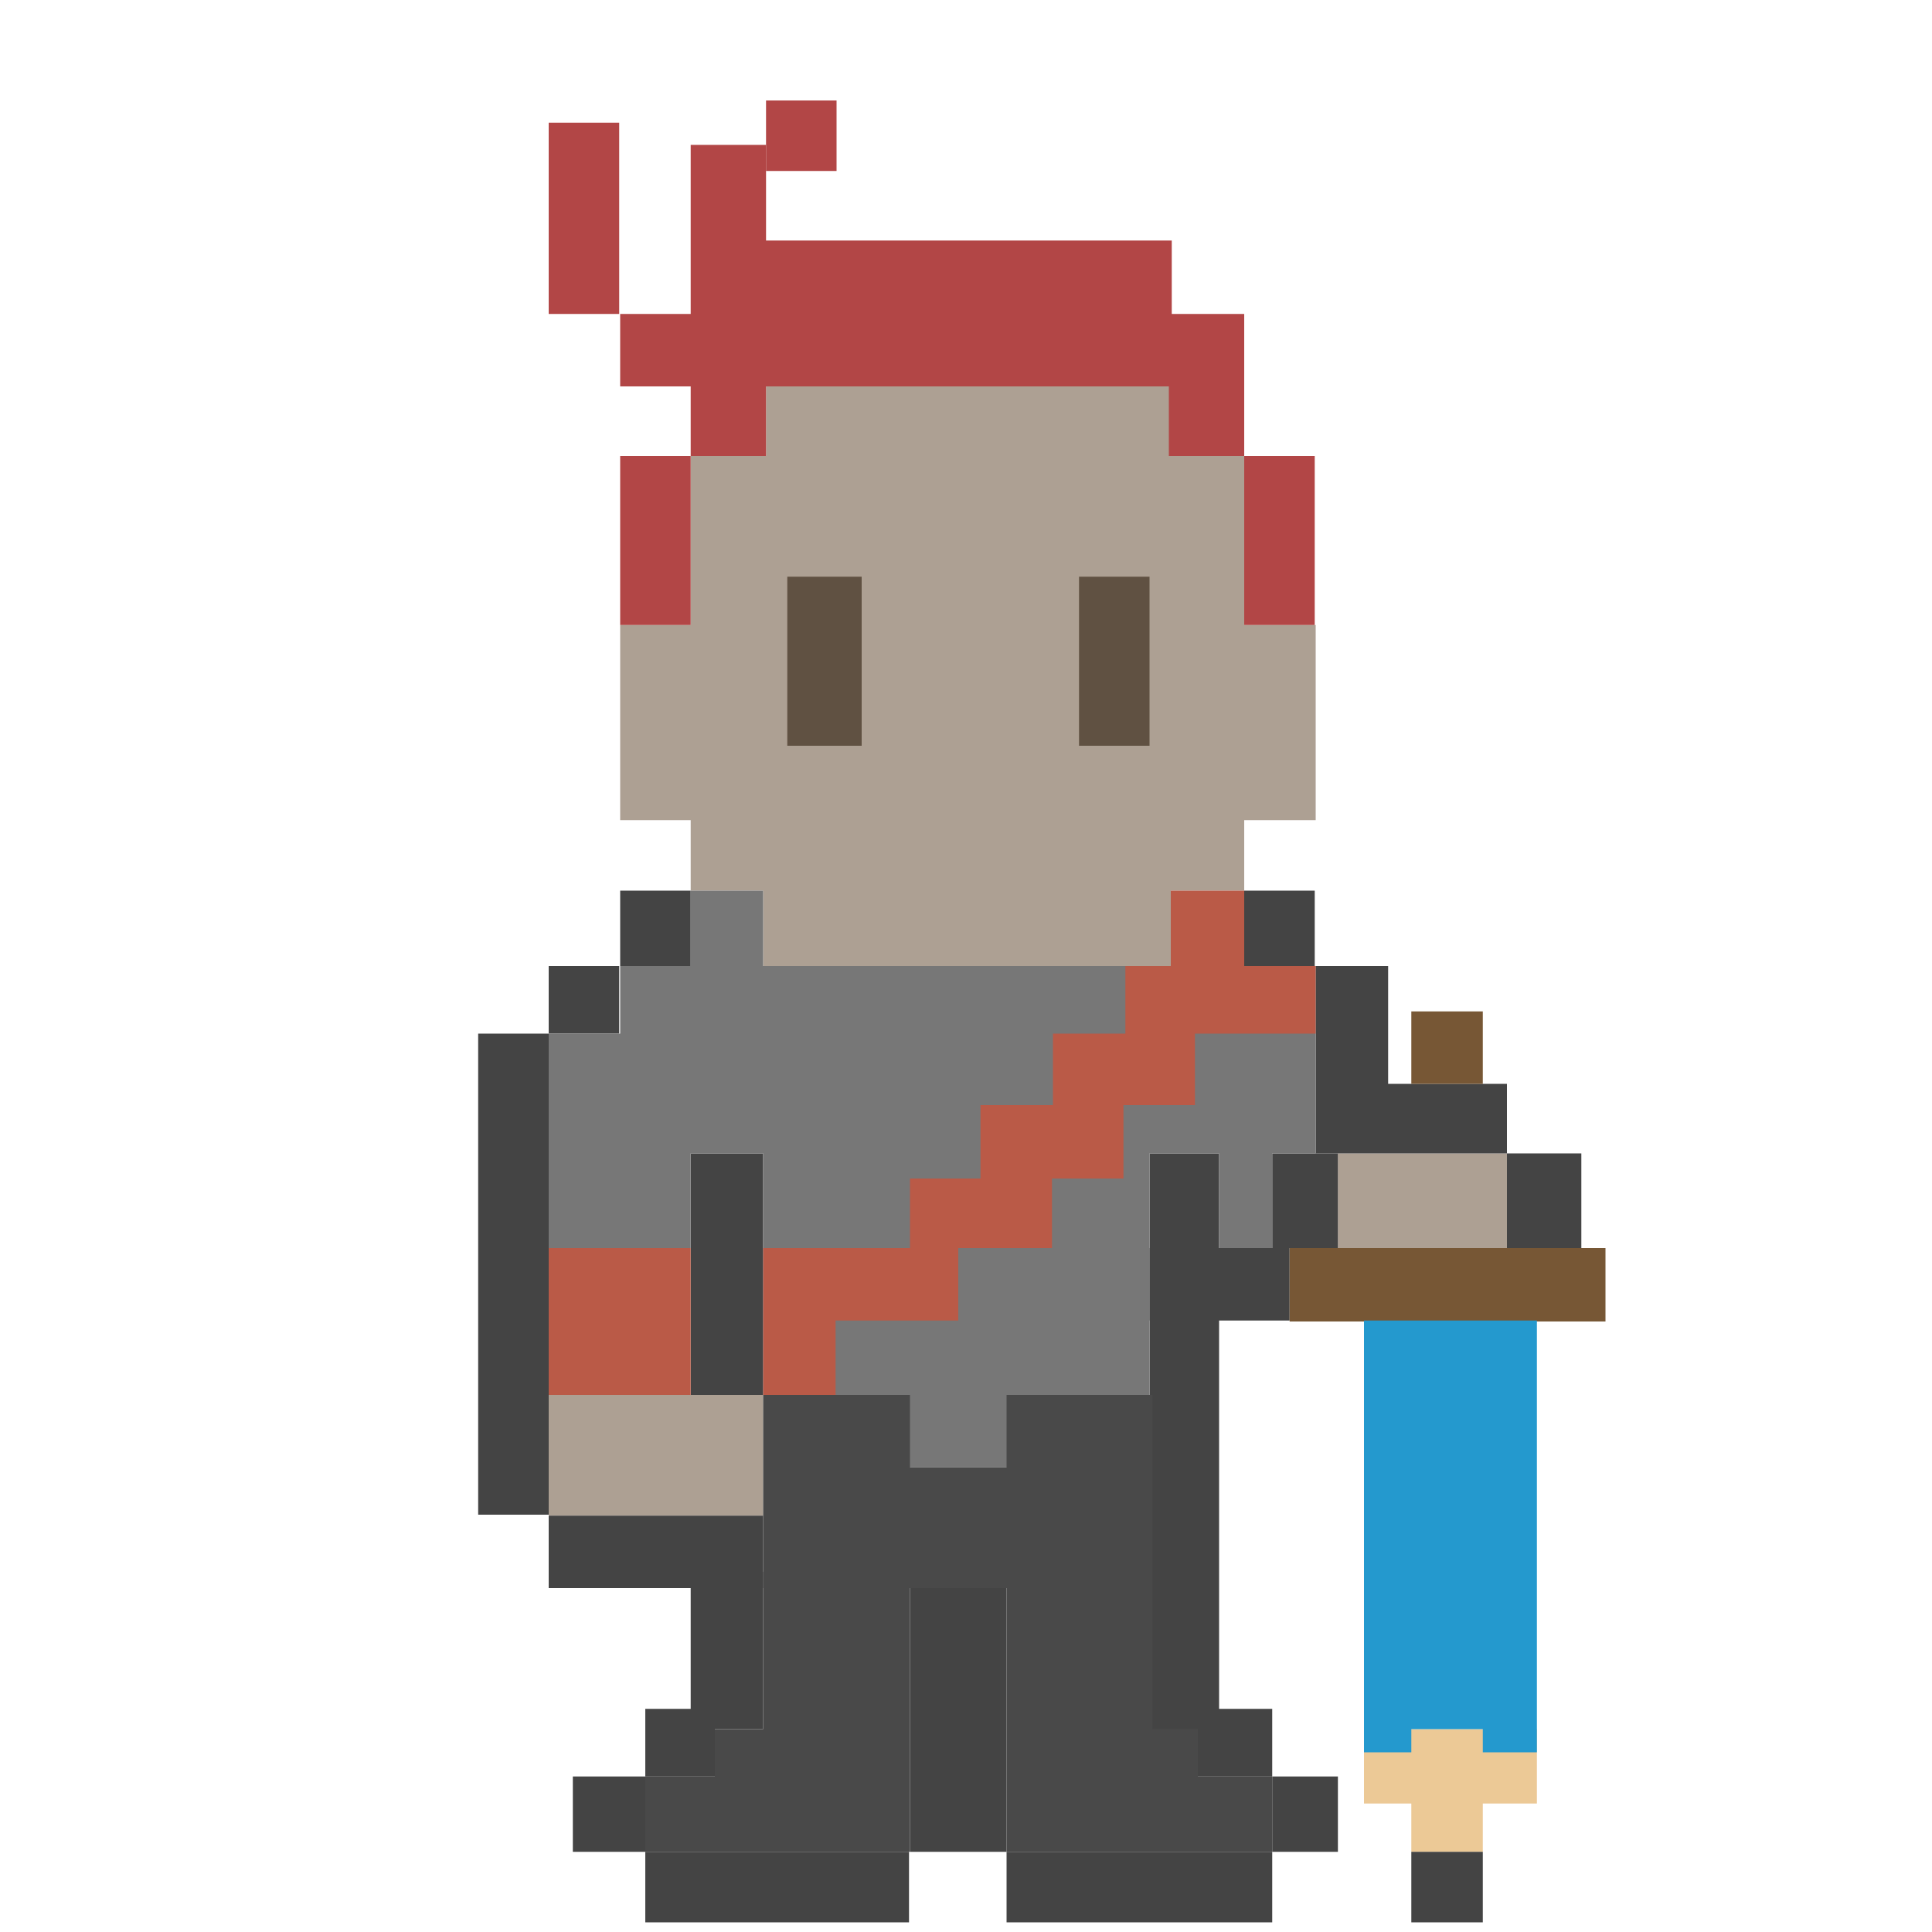
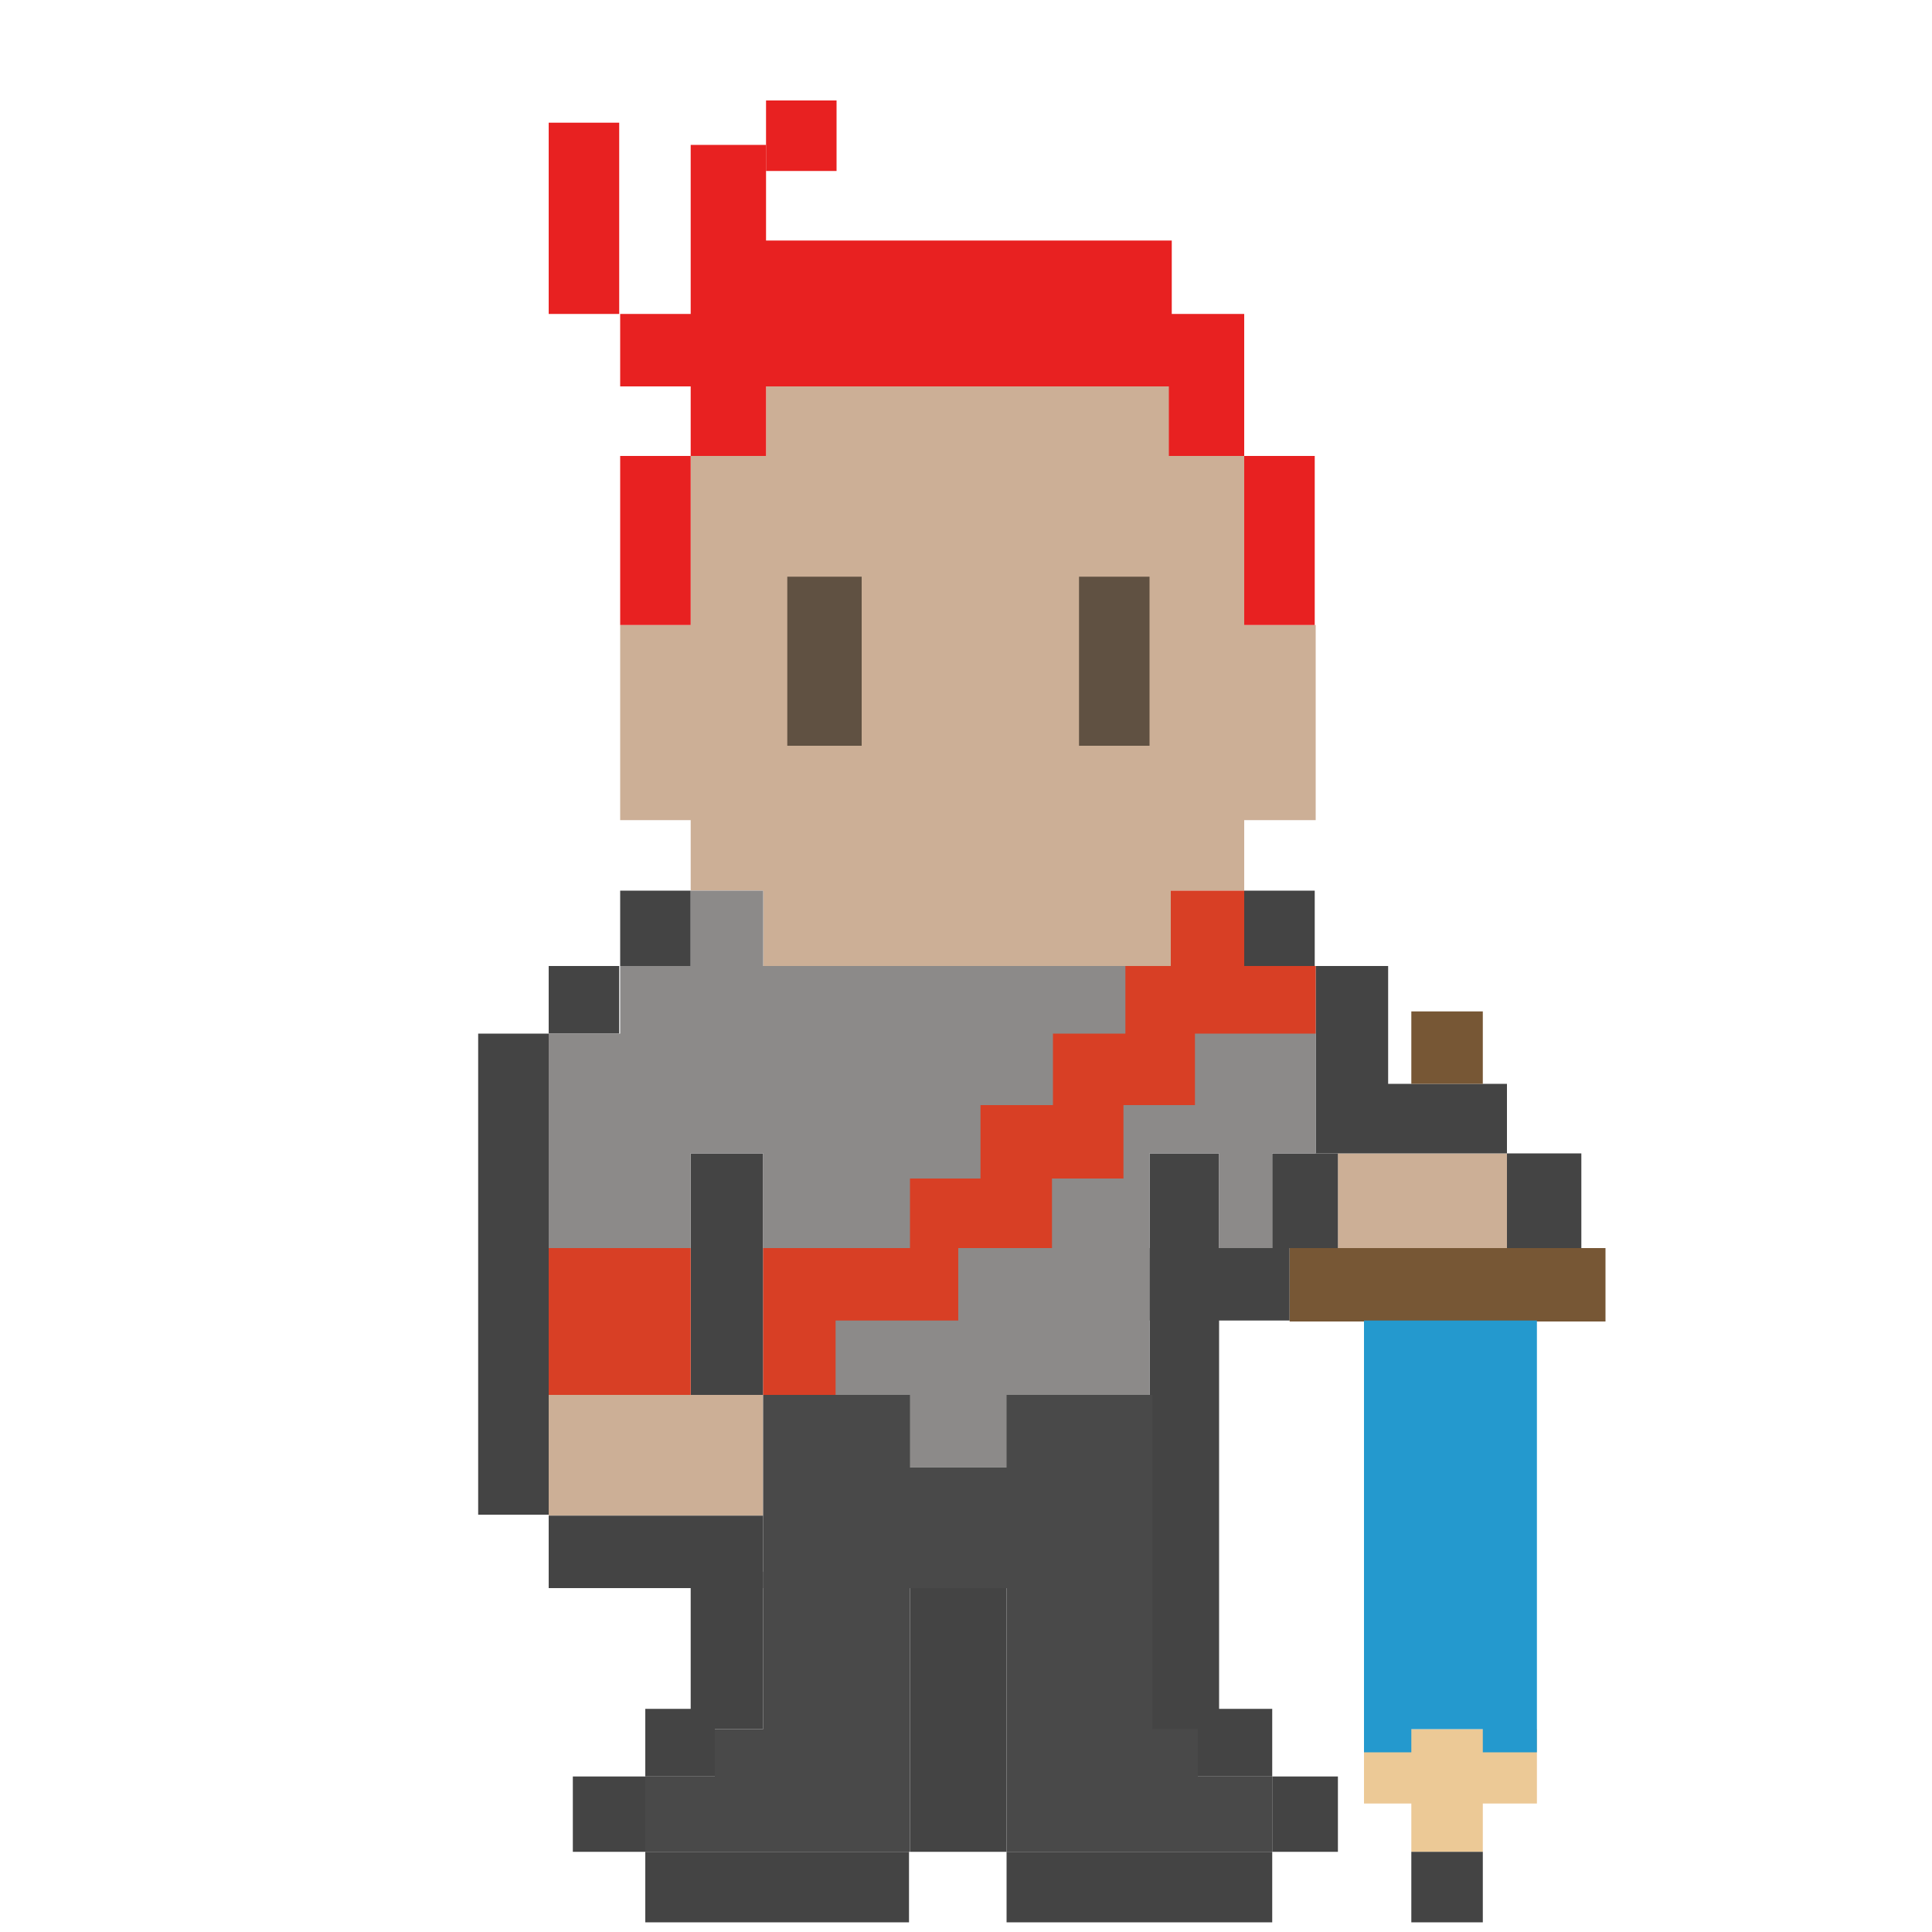
<svg xmlns="http://www.w3.org/2000/svg" version="1.1" width="200" height="200" x="0px" y="0px" viewBox="0 0 200 200" enable-background="new 0 0 200 200" xml:space="preserve">
  <g id="fighter.stand">
    <g>
-       <polygon fill="#ADA093" points="128.8,47.2 121.2,47.2 121.2,40 79.3,40 79.3,47.2 71.5,47.2 71.5,64.7 64.2,64.7 64.2,84.9    71.5,84.9 71.5,92.2 79,92.2 79,100.1 80.3,100.1 80.3,100 121.2,100 121.2,92.2 128.8,92.2 128.8,84.9 136.2,84.9 136.2,64.7    128.8,64.7   " />
-       <rect x="138.5" y="119.4" fill="#ADA093" width="17.5" height="9.8" />
-       <rect x="56.8" y="144.4" fill="#ADA093" width="22.2" height="12.5" />
-     </g>
-     <g>
-       <rect x="111.7" y="59.7" fill="#605142" width="7.3" height="17.5" />
-       <rect x="81.5" y="59.7" fill="#605142" width="7.7" height="17.5" />
-     </g>
-     <g>
-       <rect x="128.8" y="92.2" fill="#444444" width="7.3" height="7.8" />
-       <polygon fill="#444444" points="143.7,112.2 143.7,100 136.2,100 136.2,119.4 140.8,119.4 143.7,119.4 156,119.4 156,112.2   " />
-       <rect x="156" y="119.4" fill="#444444" width="7.7" height="9.8" />
-       <rect x="131.7" y="119.4" fill="#444444" width="6.8" height="9.8" />
-       <rect x="119" y="129.2" fill="#444444" width="14.5" height="7.5" />
-       <rect x="119" y="119.4" fill="#444444" width="7.2" height="59.7" />
-       <rect x="124" y="176.9" fill="#444444" width="7.7" height="7" />
-       <rect x="131.7" y="183.9" fill="#444444" width="6.8" height="7.8" />
-       <rect x="104.2" y="191.7" fill="#444444" width="27.5" height="7.3" />
-       <rect x="94.2" y="164.4" fill="#444444" width="10" height="27.3" />
-       <rect x="66.8" y="191.7" fill="#444444" width="27.3" height="7.3" />
-       <rect x="64.2" y="92.2" fill="#444444" width="7.3" height="7.8" />
-       <rect x="56.8" y="100" fill="#444444" width="7.3" height="7" />
-       <rect x="49.5" y="107" fill="#444444" width="7.3" height="49.8" />
-       <rect x="71.5" y="119.4" fill="#444444" width="7.5" height="25" />
-       <rect x="56.8" y="156.9" fill="#444444" width="22.2" height="7.5" />
-       <rect x="71.5" y="162.7" fill="#444444" width="7.5" height="16.3" />
-       <rect x="66.8" y="176.9" fill="#444444" width="7.2" height="7" />
-       <rect x="59.3" y="183.9" fill="#444444" width="7.5" height="7.8" />
-     </g>
-     <polygon fill="#777777" points="79,100 79,92.2 71.5,92.2 71.5,100 64.2,100 64.2,107 56.8,107 56.8,129.2 71.5,129.2 71.5,119.4   79,119.4 79,144.4 89.2,144.4 89.2,151.9 109,151.9 109,144.4 119,144.4 119,119.4 126.2,119.4 126.2,129.2 131.7,129.2   131.7,119.4 136.2,119.4 136.2,100  " />
-     <g>
-       <polygon fill="#BA5A47" points="128.8,100 128.8,92.2 121.2,92.2 121.2,100 116.5,100 116.5,107 109,107 109,114.4 101.5,114.4    101.5,122 94.2,122 94.2,129.2 79,129.2 79,136.7 79,144.4 86.5,144.4 86.5,136.7 99.2,136.7 99.2,129.2 108.9,129.2 108.9,122    116.3,122 116.3,114.4 123.7,114.4 123.7,107 128.8,107 136.2,107 136.2,100   " />
-       <rect x="56.8" y="129.2" fill="#BA5A47" width="14.7" height="15.2" />
-     </g>
-     <g>
-       <rect x="146.1" y="104.7" fill="#775735" width="7.4" height="7.5" />
-       <rect x="133.5" y="129.2" fill="#775735" width="32.7" height="7.6" />
-     </g>
-     <polygon fill="#ECC996" points="141.2,179 141.2,186.7 146.1,186.7 146.1,191.7 153.5,191.7 153.5,186.7 159.1,186.7 159.1,179   " />
-     <polygon fill="#494949" points="124,183.9 124,179 119.3,179 119.3,144.4 104.2,144.4 104.2,151.9 94.2,151.9 94.2,144.4 79,144.4   79,179 74,179 74,183.9 66.8,183.9 66.8,191.7 74,191.7 79,191.7 81.2,191.7 94.2,191.7 94.2,164.4 104.2,164.4 104.2,191.7   119,191.7 119.3,191.7 121.5,191.7 124,191.7 131.7,191.7 131.7,183.9  " />
-     <polygon fill="#2499CE" points="141.2,136.7 141.2,179 141.2,181.4 146.1,181.4 146.1,179 153.5,179 153.5,181.4 159.1,181.4   159.1,179 159.1,136.7  " />
-     <rect x="146.1" y="191.7" fill="#444444" width="7.4" height="7.3" />
-     <g>
-       <rect x="56.8" y="12.7" fill="#B24646" width="7.3" height="19.8" />
-       <rect x="79.3" y="10.4" fill="#B24646" width="7.3" height="7.3" />
-       <rect x="64.2" y="47.2" fill="#B24646" width="7.3" height="17.5" />
-       <polygon fill="#B24646" points="121.3,24.9 79.3,24.9 79.3,15 71.5,15 71.5,32.5 64.2,32.5 64.2,40 71.5,40 71.5,47.2 79.3,47.2    79.3,40 121,40 121,47.2 121.3,47.2 124.3,47.2 128.8,47.2 128.8,40 128.8,32.5 121.3,32.5   " />
-       <rect x="128.8" y="47.2" fill="#B24646" width="7.3" height="17.5" />
+       <g>
+         <polygon fill="#CCAF96" points="128.8,47.2 121.2,47.2 121.2,40 79.3,40 79.3,47.2 71.5,47.2 71.5,64.7 64.2,64.7 64.2,84.9     71.5,84.9 71.5,92.2 79,92.2 79,100.1 80.3,100.1 80.3,100 121.2,100 121.2,92.2 128.8,92.2 128.8,84.9 136.2,84.9 136.2,64.7     128.8,64.7    " />
+         <rect x="138.5" y="119.4" fill="#CCAF96" width="17.5" height="9.8" />
+         <rect x="56.8" y="144.4" fill="#CCAF96" width="22.2" height="12.5" />
+       </g>
+       <g>
+         <rect x="111.7" y="59.7" fill="#605142" width="7.3" height="17.5" />
+         <rect x="81.5" y="59.7" fill="#605142" width="7.7" height="17.5" />
+       </g>
+       <g>
+         <rect x="128.8" y="92.2" fill="#444444" width="7.3" height="7.8" />
+         <polygon fill="#444444" points="143.7,112.2 143.7,100 136.2,100 136.2,119.4 140.8,119.4 143.7,119.4 156,119.4 156,112.2     " />
+         <rect x="156" y="119.4" fill="#444444" width="7.7" height="9.8" />
+         <rect x="131.7" y="119.4" fill="#444444" width="6.8" height="9.8" />
+         <rect x="119" y="129.2" fill="#444444" width="14.5" height="7.5" />
+         <rect x="119" y="119.4" fill="#444444" width="7.2" height="59.7" />
+         <rect x="124" y="176.9" fill="#444444" width="7.7" height="7" />
+         <rect x="131.7" y="183.9" fill="#444444" width="6.8" height="7.8" />
+         <rect x="104.2" y="191.7" fill="#444444" width="27.5" height="7.3" />
+         <rect x="94.2" y="164.4" fill="#444444" width="10" height="27.3" />
+         <rect x="66.8" y="191.7" fill="#444444" width="27.3" height="7.3" />
+         <rect x="64.2" y="92.2" fill="#444444" width="7.3" height="7.8" />
+         <rect x="56.8" y="100" fill="#444444" width="7.3" height="7" />
+         <rect x="49.5" y="107" fill="#444444" width="7.3" height="49.8" />
+         <rect x="71.5" y="119.4" fill="#444444" width="7.5" height="25" />
+         <rect x="56.8" y="156.9" fill="#444444" width="22.2" height="7.5" />
+         <rect x="71.5" y="162.7" fill="#444444" width="7.5" height="16.3" />
+         <rect x="66.8" y="176.9" fill="#444444" width="7.2" height="7" />
+         <rect x="59.3" y="183.9" fill="#444444" width="7.5" height="7.8" />
+       </g>
+       <polygon fill="#8C8A89" points="79,100 79,92.2 71.5,92.2 71.5,100 64.2,100 64.2,107 56.8,107 56.8,129.2 71.5,129.2 71.5,119.4    79,119.4 79,144.4 89.2,144.4 89.2,151.9 109,151.9 109,144.4 119,144.4 119,119.4 126.2,119.4 126.2,129.2 131.7,129.2    131.7,119.4 136.2,119.4 136.2,100   " />
+       <g>
+         <polygon fill="#D83F25" points="128.8,100 128.8,92.2 121.2,92.2 121.2,100 116.5,100 116.5,107 109,107 109,114.4 101.5,114.4     101.5,122 94.2,122 94.2,129.2 79,129.2 79,136.7 79,144.4 86.5,144.4 86.5,136.7 99.2,136.7 99.2,129.2 108.9,129.2 108.9,122     116.3,122 116.3,114.4 123.7,114.4 123.7,107 128.8,107 136.2,107 136.2,100    " />
+         <rect x="56.8" y="129.2" fill="#D83F25" width="14.7" height="15.2" />
+       </g>
+       <g>
+         <rect x="146.1" y="104.7" fill="#775735" width="7.4" height="7.5" />
+         <rect x="133.5" y="129.2" fill="#775735" width="32.7" height="7.6" />
+       </g>
+       <polygon fill="#ECC996" points="141.2,179 141.2,186.7 146.1,186.7 146.1,191.7 153.5,191.7 153.5,186.7 159.1,186.7 159.1,179    " />
+       <polygon fill="#494949" points="124,183.9 124,179 119.3,179 119.3,144.4 104.2,144.4 104.2,151.9 94.2,151.9 94.2,144.4    79,144.4 79,179 74,179 74,183.9 66.8,183.9 66.8,191.7 74,191.7 79,191.7 81.2,191.7 94.2,191.7 94.2,164.4 104.2,164.4    104.2,191.7 119,191.7 119.3,191.7 121.5,191.7 124,191.7 131.7,191.7 131.7,183.9   " />
+       <polygon fill="#2499CE" points="141.2,136.7 141.2,179 141.2,181.4 146.1,181.4 146.1,179 153.5,179 153.5,181.4 159.1,181.4    159.1,179 159.1,136.7   " />
+       <rect x="146.1" y="191.7" fill="#444444" width="7.4" height="7.3" />
+       <g>
+         <rect x="56.8" y="12.7" fill="#E82121" width="7.3" height="19.8" />
+         <rect x="79.3" y="10.4" fill="#E82121" width="7.3" height="7.3" />
+         <rect x="64.2" y="47.2" fill="#E82121" width="7.3" height="17.5" />
+         <polygon fill="#E82121" points="121.3,24.9 79.3,24.9 79.3,15 71.5,15 71.5,32.5 64.2,32.5 64.2,40 71.5,40 71.5,47.2 79.3,47.2     79.3,40 121,40 121,47.2 121.3,47.2 124.3,47.2 128.8,47.2 128.8,40 128.8,32.5 121.3,32.5    " />
+         <rect x="128.8" y="47.2" fill="#E82121" width="7.3" height="17.5" />
+       </g>
    </g>
  </g>
</svg>
